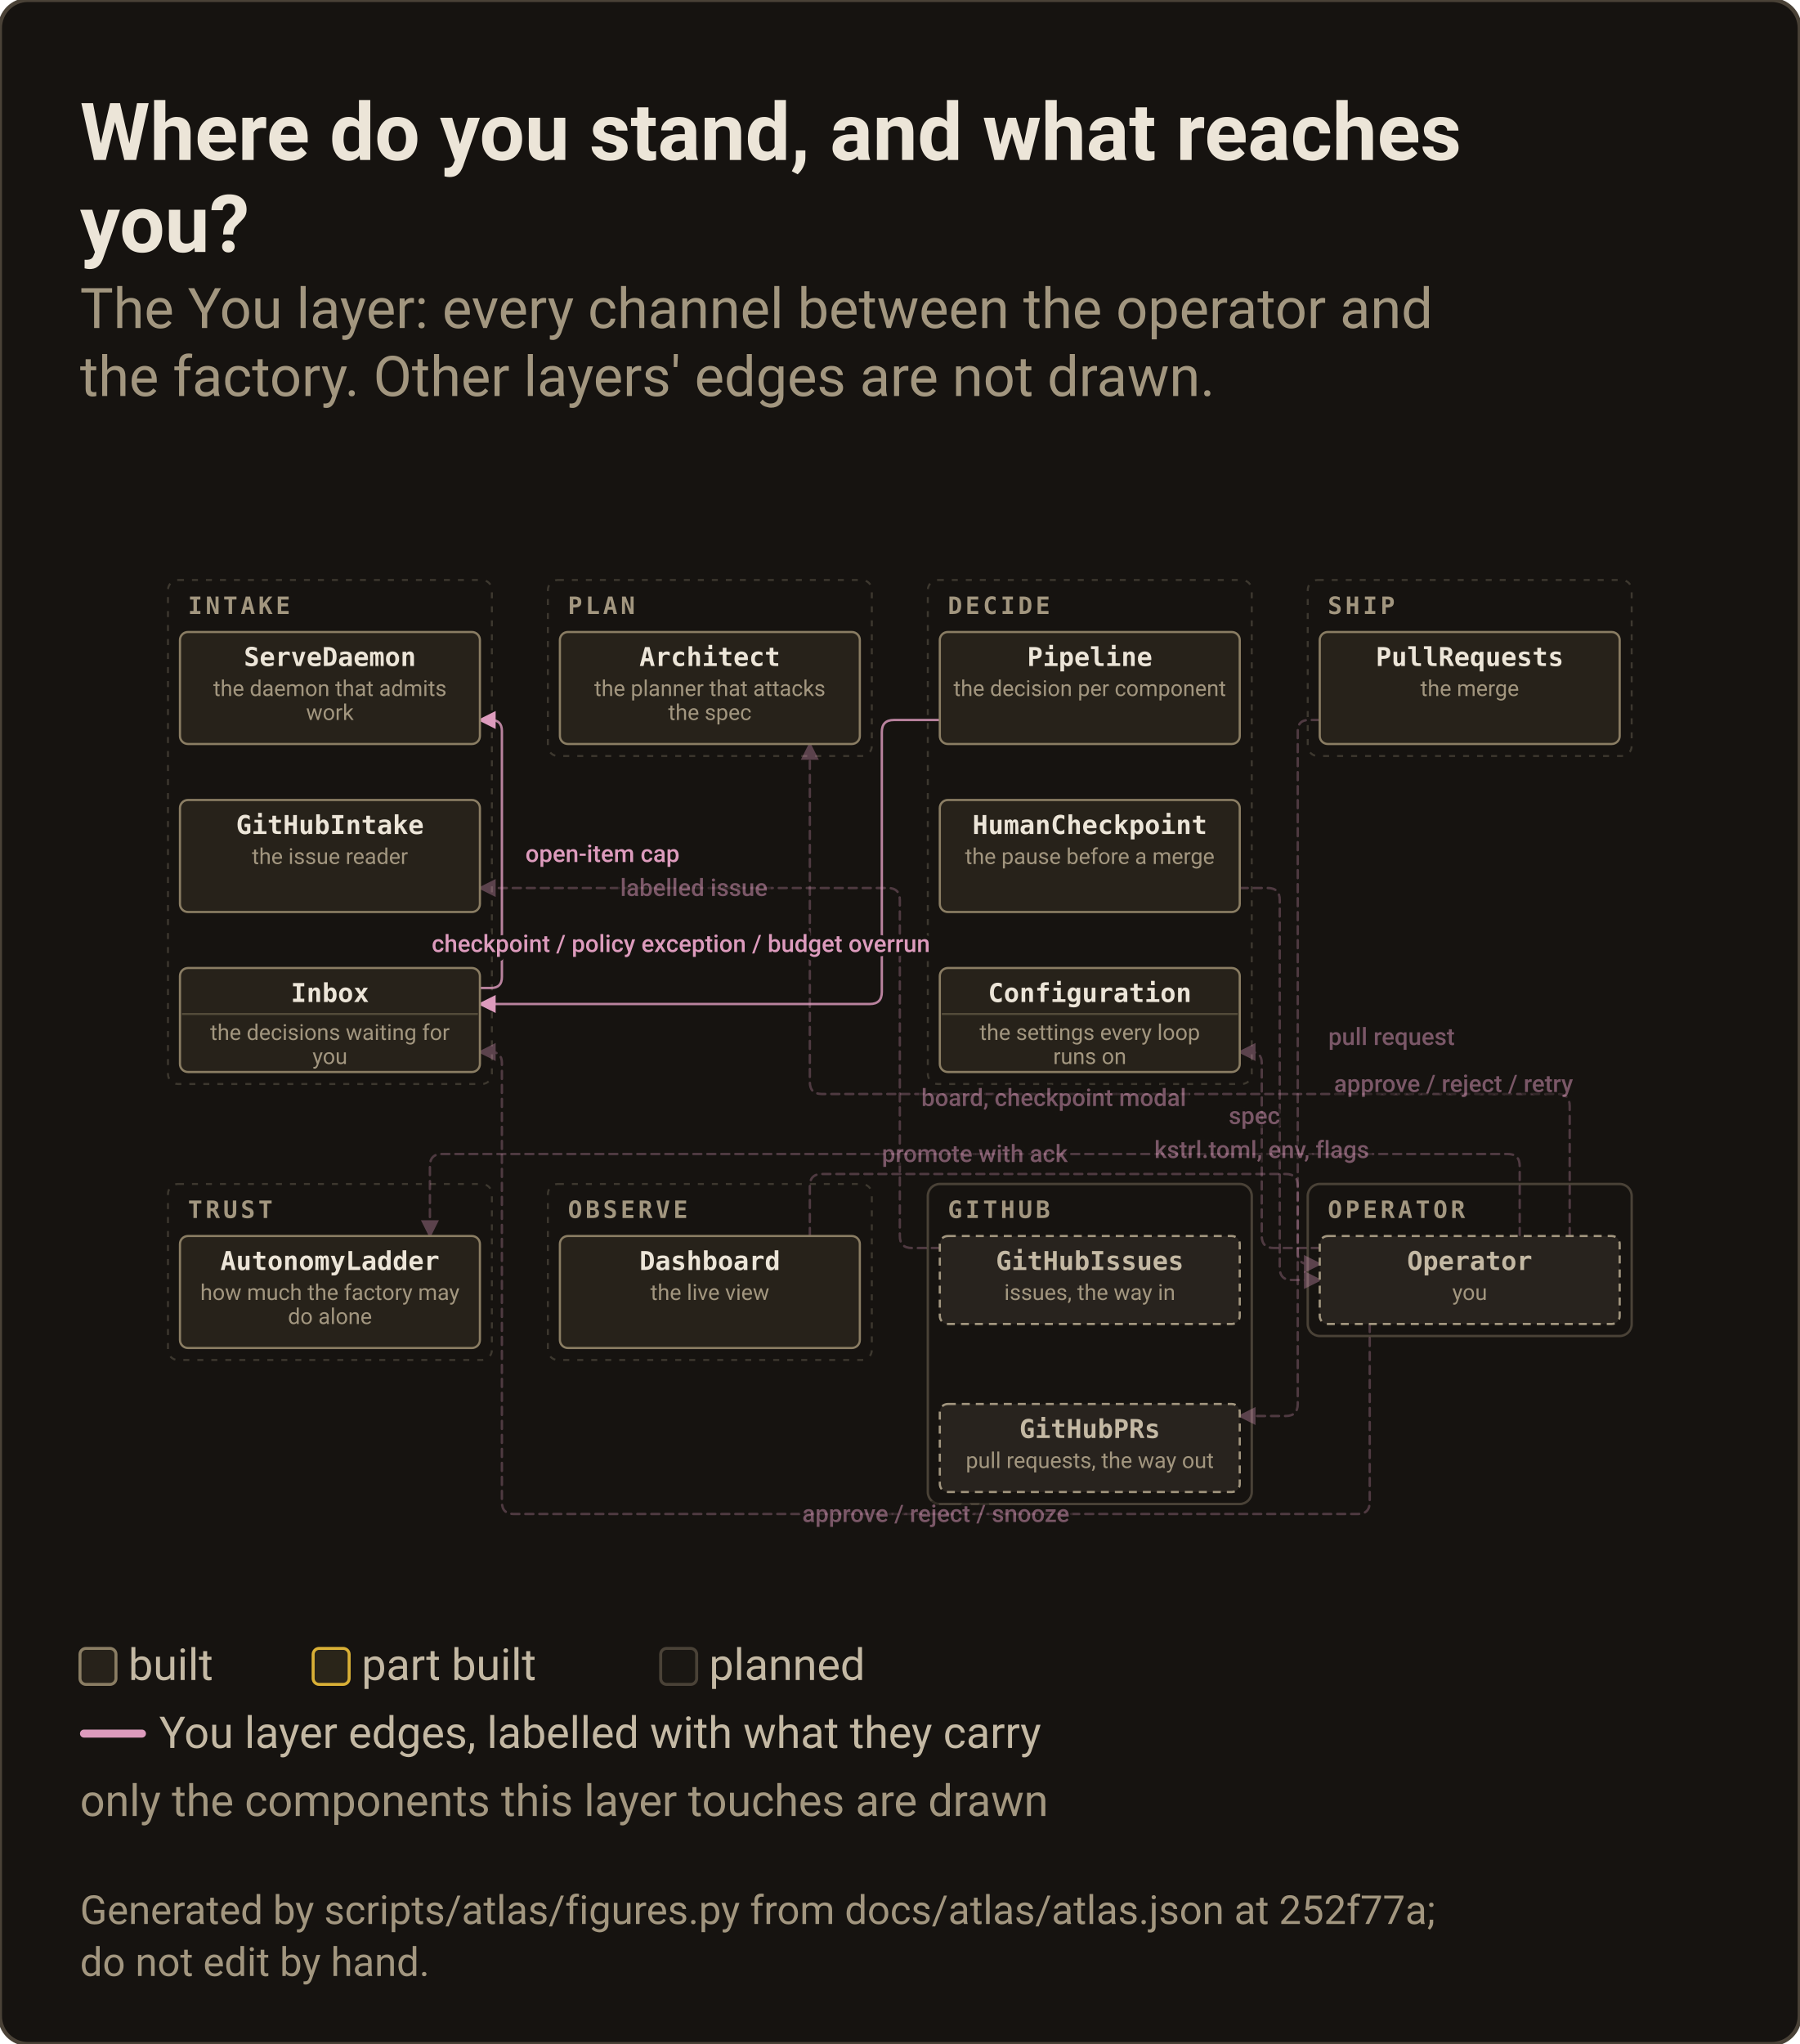
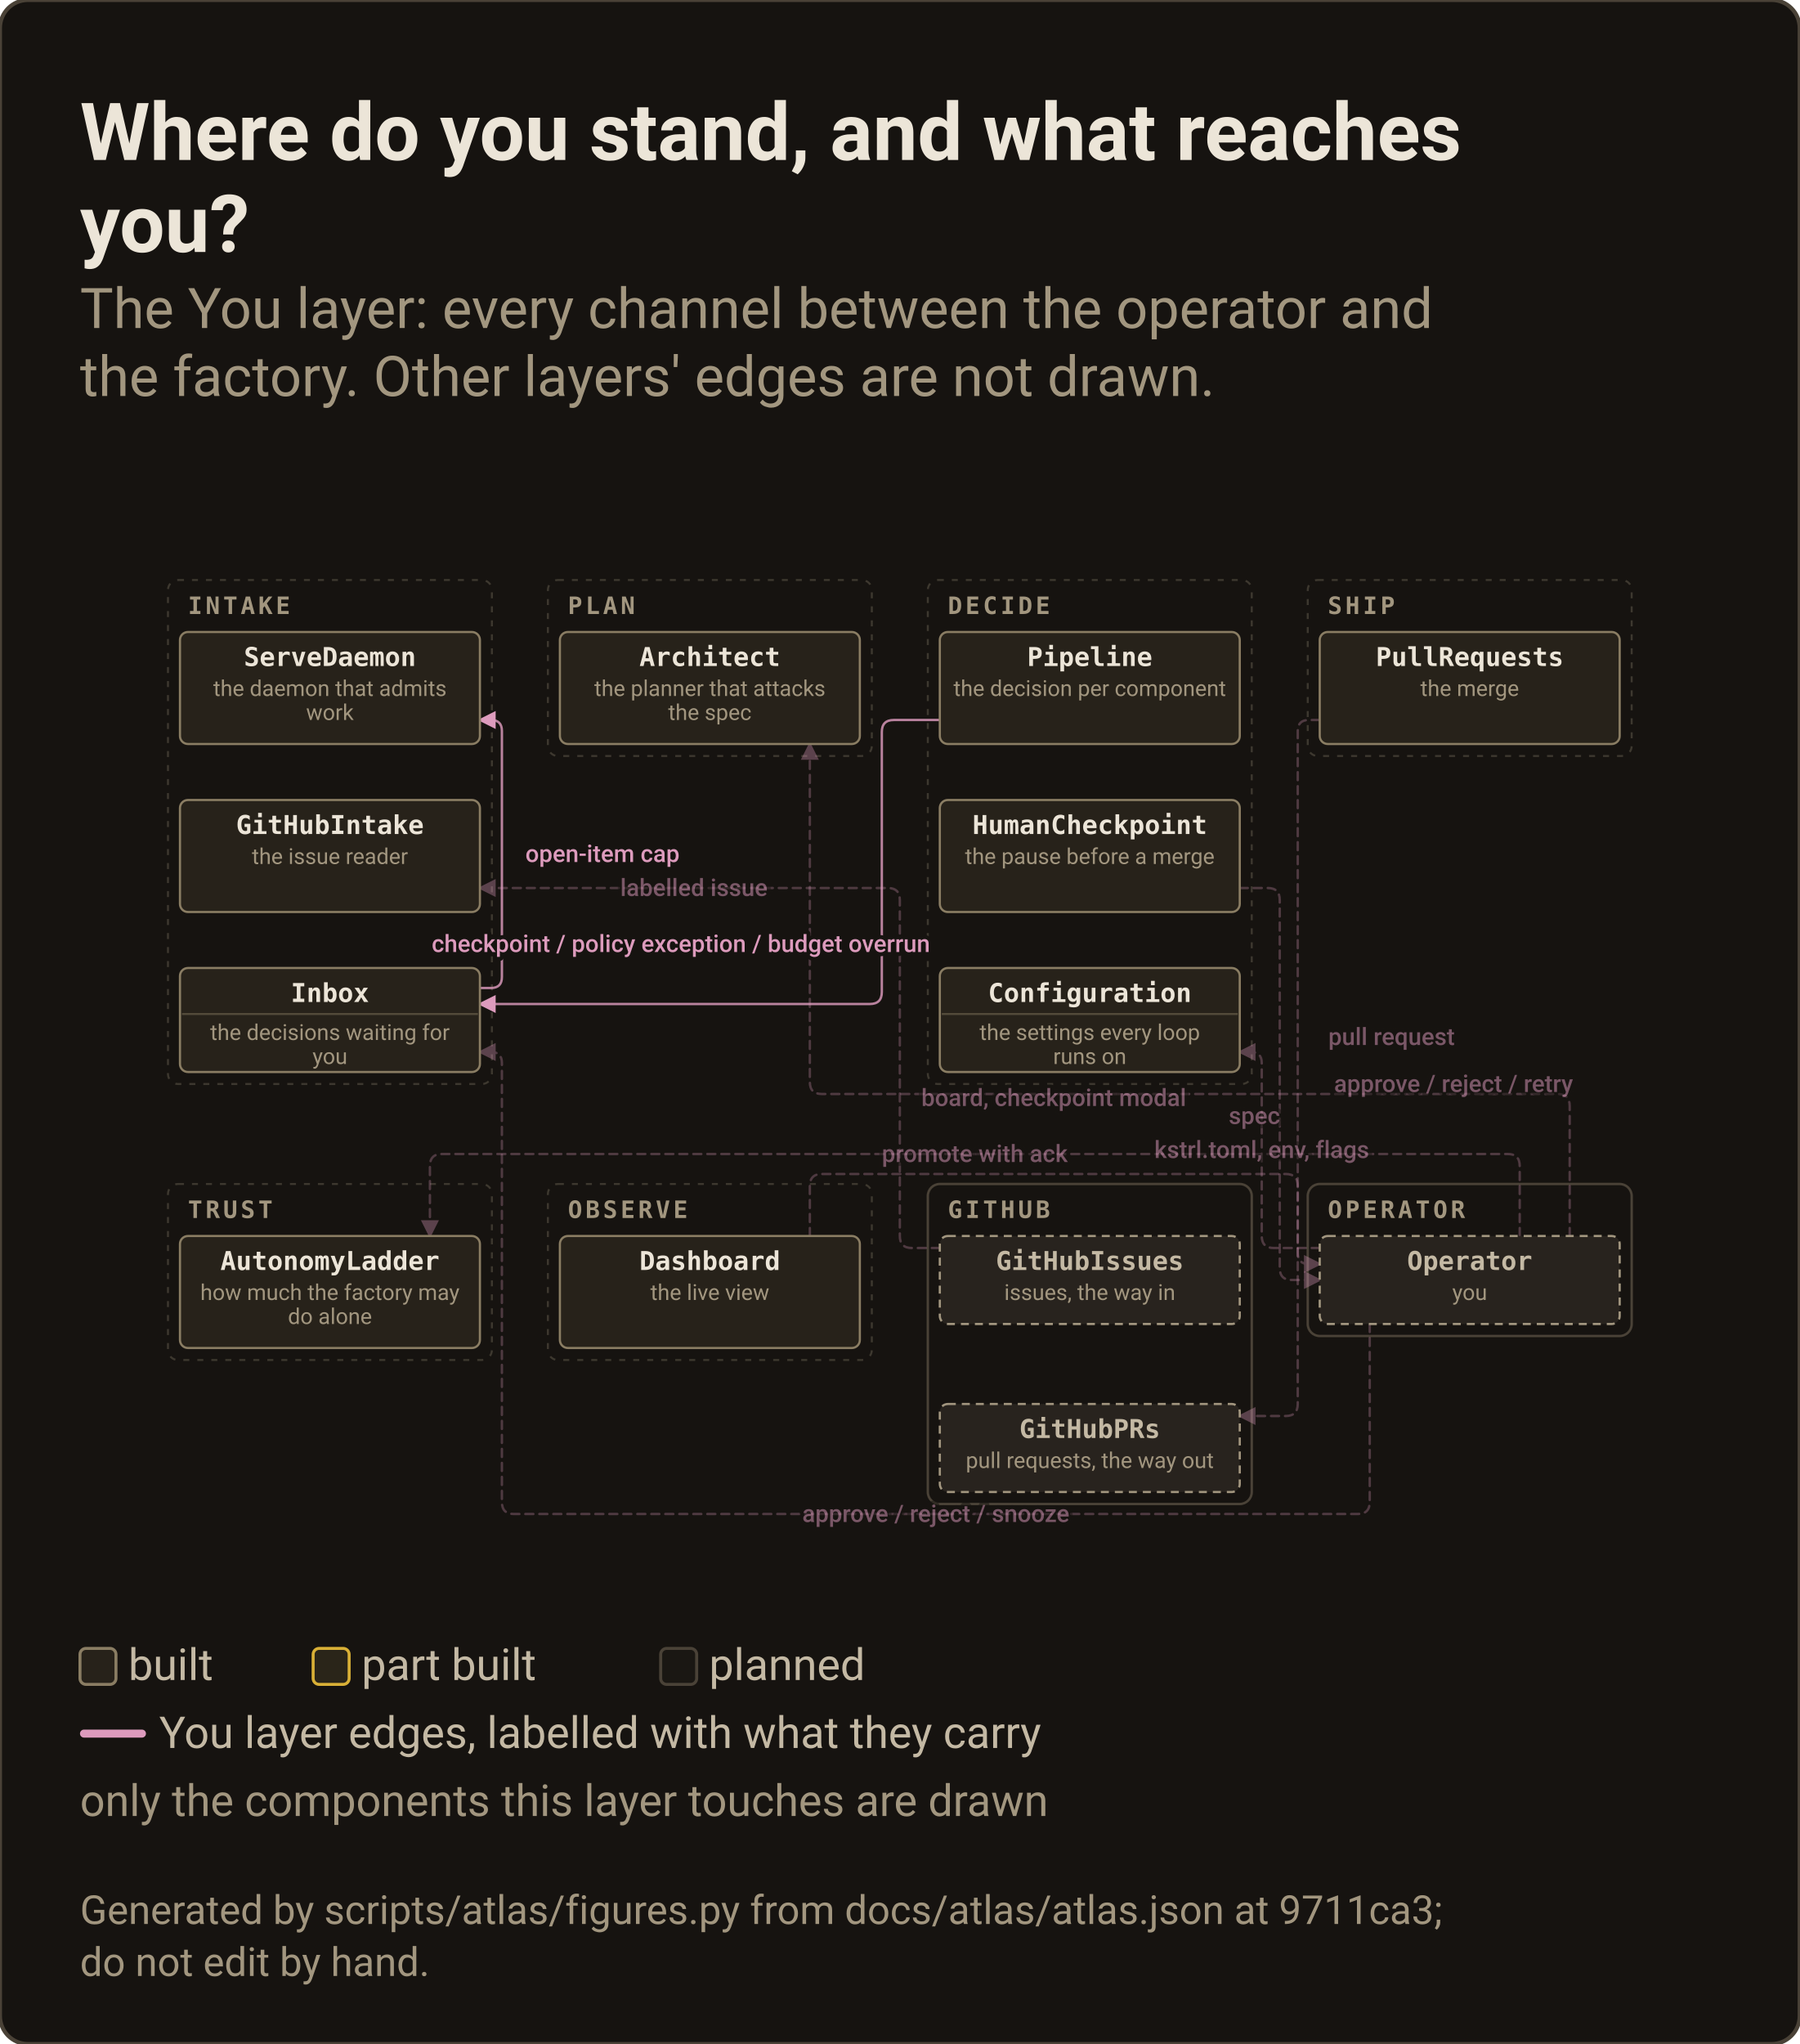
<svg xmlns="http://www.w3.org/2000/svg" width="900" height="1022" viewBox="0 0 900 1022" role="img" aria-label="You layer of the kstrl system map">
  <rect x="0" y="0" width="900" height="1022" rx="14" fill="#161310" stroke="#4A4237" stroke-width="2" />
  <text x="40.0" y="80.0" class="c0">Where do you stand, and what reaches</text>
  <text x="40.0" y="126.0" class="c0">you?</text>
  <text x="40.0" y="164.0" class="c1">The You layer: every channel between the operator and</text>
  <text x="40.0" y="198.0" class="c1">the factory. Other layers' edges are not drawn.</text>
  <svg id="map" x="76.0" y="216.0" width="748" height="586" viewBox="0 0 748 586" overflow="visible">
    <defs>
      <marker id="map-m-work" viewBox="0 0 8 8" refX="7" refY="4" markerUnits="userSpaceOnUse" markerWidth="9" markerHeight="9" orient="auto-start-reverse">
        <path d="M0,0 L8,4 L0,8 z" fill="#D9CDB2" />
      </marker>
      <marker id="map-m-measure" viewBox="0 0 8 8" refX="7" refY="4" markerUnits="userSpaceOnUse" markerWidth="9" markerHeight="9" orient="auto-start-reverse">
        <path d="M0,0 L8,4 L0,8 z" fill="#82A7BA" />
      </marker>
      <marker id="map-m-feedback" viewBox="0 0 8 8" refX="7" refY="4" markerUnits="userSpaceOnUse" markerWidth="9" markerHeight="9" orient="auto-start-reverse">
        <path d="M0,0 L8,4 L0,8 z" fill="#E39A86" />
      </marker>
      <marker id="map-m-operator" viewBox="0 0 8 8" refX="7" refY="4" markerUnits="userSpaceOnUse" markerWidth="9" markerHeight="9" orient="auto-start-reverse">
        <path d="M0,0 L8,4 L0,8 z" fill="#DD9BBD" />
      </marker>
      <marker id="map-m-trust" viewBox="0 0 8 8" refX="7" refY="4" markerUnits="userSpaceOnUse" markerWidth="9" markerHeight="9" orient="auto-start-reverse">
        <path d="M0,0 L8,4 L0,8 z" fill="#B48EC9" />
      </marker>
      <marker id="map-m-learn" viewBox="0 0 8 8" refX="7" refY="4" markerUnits="userSpaceOnUse" markerWidth="9" markerHeight="9" orient="auto-start-reverse">
        <path d="M0,0 L8,4 L0,8 z" fill="#86C9A9" />
      </marker>
      <marker id="map-m-record" viewBox="0 0 8 8" refX="7" refY="4" markerUnits="userSpaceOnUse" markerWidth="9" markerHeight="9" orient="auto-start-reverse">
        <path d="M0,0 L8,4 L0,8 z" fill="#B7C27C" />
      </marker>
      <marker id="map-m-change" viewBox="0 0 8 8" refX="7" refY="4" markerUnits="userSpaceOnUse" markerWidth="9" markerHeight="9" orient="auto-start-reverse">
        <path d="M0,0 L8,4 L0,8 z" fill="#E26D5A" />
      </marker>
      <marker id="map-m-reach" viewBox="0 0 8 8" refX="7" refY="4" markerUnits="userSpaceOnUse" markerWidth="9" markerHeight="9" orient="auto-start-reverse">
        <path d="M0,0 L8,4 L0,8 z" fill="#E5A84F" />
      </marker>
    </defs>
    <style>#map .node.quiet{opacity:.42}#map .node.planned{opacity:.5}#map .node.planned.quiet{opacity:.3}#map .node.meas .node__box{stroke:#82A7BA;stroke-width:2.2}#map .node.acts .node__box{stroke:#E5A84F;stroke-width:2.4}#map .node__ring{display:none;fill:none;stroke:#82A7BA;stroke-width:1.6}#map .node.meas .node__ring{display:inline}#map .flow.planned{opacity:.35}#map .flowlbl.planned{opacity:.5}#map .flow.off,#map .flowlbl.off{display:none}#map .flow.hot{opacity:1;stroke-opacity:1;stroke-width:2.6}#map .flowlbl.hot{opacity:1}</style>
    <rect x="8.0" y="74.0" width="162.0" height="252.0" rx="5" fill="none" stroke="#A2967F" stroke-opacity=".28" stroke-width="1" stroke-dasharray="3 4" />
    <text x="18.0" y="91.0" class="t1">INTAKE</text>
    <rect x="198.0" y="74.0" width="162.0" height="88.0" rx="5" fill="none" stroke="#A2967F" stroke-opacity=".28" stroke-width="1" stroke-dasharray="3 4" />
    <text x="208.0" y="91.0" class="t1">PLAN</text>
    <rect x="388.0" y="74.0" width="162.0" height="252.0" rx="5" fill="none" stroke="#A2967F" stroke-opacity=".28" stroke-width="1" stroke-dasharray="3 4" />
    <text x="398.0" y="91.0" class="t1">DECIDE</text>
    <rect x="578.0" y="74.0" width="162.0" height="88.0" rx="5" fill="none" stroke="#A2967F" stroke-opacity=".28" stroke-width="1" stroke-dasharray="3 4" />
    <text x="588.0" y="91.0" class="t1">SHIP</text>
    <rect x="8.0" y="376.0" width="162.0" height="88.0" rx="5" fill="none" stroke="#A2967F" stroke-opacity=".28" stroke-width="1" stroke-dasharray="3 4" />
    <text x="18.0" y="393.0" class="t1">TRUST</text>
    <rect x="198.0" y="376.0" width="162.0" height="88.0" rx="5" fill="none" stroke="#A2967F" stroke-opacity=".28" stroke-width="1" stroke-dasharray="3 4" />
    <text x="208.0" y="393.0" class="t1">OBSERVE</text>
    <rect x="388.0" y="376.0" width="162.0" height="160.0" rx="6" fill="none" stroke="#4A4237" stroke-width="1.2" />
    <text x="398.0" y="393.0" class="t1">GITHUB</text>
    <rect x="578.0" y="376.0" width="162.0" height="76.0" rx="6" fill="none" stroke="#4A4237" stroke-width="1.2" />
    <text x="588.0" y="393.0" class="t1">OPERATOR</text>
    <g data-layer="flow">
      <path id="map-f0" class="flow intake planned" data-edge="0" data-from="GitHubIssues" data-to="GitHubIntake" data-art="labelled issue" data-kind="intake" data-layer="operator" d="M 394.0 408.0 L 380.0 408.0 Q 374.0 408.0 374.0 402.0 L 374.0 234.0 Q 374.0 228.0 368.0 228.0 L 164.0 228.0" fill="none" stroke="#DD9BBD" stroke-opacity="0.82" stroke-width="1.2" stroke-dasharray="4 3" stroke-linecap="round" marker-end="url(#map-m-operator)" />
      <path id="map-f4" class="flow intake" data-edge="4" data-from="Inbox" data-to="ServeDaemon" data-art="open-item cap" data-kind="intake" data-layer="operator" d="M 164.0 278.0 L 169.5 278.0 Q 175.0 278.0 175.0 272.5 L 175.0 149.5 Q 175.0 144.0 169.5 144.0 L 164.0 144.0" fill="none" stroke="#DD9BBD" stroke-opacity="0.82" stroke-width="1.2" stroke-linecap="round" marker-end="url(#map-m-operator)" />
      <path id="map-f6" class="flow plan planned" data-edge="6" data-from="Operator" data-to="Architect" data-art="spec" data-kind="plan" data-layer="operator" d="M 709.0 402.0 L 709.0 337.0 Q 709.0 331.0 703.0 331.0 L 335.0 331.0 Q 329.0 331.0 329.0 325.0 L 329.0 156.0" fill="none" stroke="#DD9BBD" stroke-opacity="0.82" stroke-width="1.2" stroke-dasharray="4 3" stroke-linecap="round" marker-end="url(#map-m-operator)" />
      <path id="map-f40" class="flow ship planned" data-edge="40" data-from="PullRequests" data-to="GitHubPRs" data-art="pull request" data-kind="ship" data-layer="operator" d="M 584.0 144.0 L 578.5 144.0 Q 573.0 144.0 573.0 149.5 L 573.0 486.0 Q 573.0 492.0 567.0 492.0 L 544.0 492.0" fill="none" stroke="#DD9BBD" stroke-opacity="0.82" stroke-width="1.2" stroke-dasharray="4 3" stroke-linecap="round" marker-end="url(#map-m-operator)" />
      <path id="map-f43" class="flow trust" data-edge="43" data-from="Pipeline" data-to="Inbox" data-art="checkpoint / policy exception / budget overrun" data-kind="trust" data-layer="operator" d="M 394.0 144.0 L 371.0 144.0 Q 365.0 144.0 365.0 150.0 L 365.0 280.0 Q 365.0 286.0 359.0 286.0 L 164.0 286.0" fill="none" stroke="#DD9BBD" stroke-opacity="0.82" stroke-width="1.2" stroke-linecap="round" marker-end="url(#map-m-operator)" />
      <path id="map-f45" class="flow trust planned" data-edge="45" data-from="HumanCheckpoint" data-to="Operator" data-art="approve / reject / retry" data-kind="trust" data-layer="operator" d="M 544.0 228.0 L 558.0 228.0 Q 564.0 228.0 564.0 234.0 L 564.0 418.0 Q 564.0 424.0 570.0 424.0 L 584.0 424.0" fill="none" stroke="#DD9BBD" stroke-opacity="0.82" stroke-width="1.2" stroke-dasharray="4 3" stroke-linecap="round" marker-end="url(#map-m-operator)" />
      <path id="map-f47" class="flow decide planned" data-edge="47" data-from="Operator" data-to="Configuration" data-art="kstrl.toml, env, flags" data-kind="decide" data-layer="operator" d="M 584.0 408.0 L 561.0 408.0 Q 555.0 408.0 555.0 402.0 L 555.0 315.5 Q 555.0 310.0 549.5 310.0 L 544.0 310.0" fill="none" stroke="#DD9BBD" stroke-opacity="0.82" stroke-width="1.2" stroke-dasharray="4 3" stroke-linecap="round" marker-end="url(#map-m-operator)" />
      <path id="map-f65" class="flow observe planned" data-edge="65" data-from="Dashboard" data-to="Operator" data-art="board, checkpoint modal" data-kind="observe" data-layer="operator" d="M 329.0 402.0 L 329.0 377.0 Q 329.0 371.0 335.0 371.0 L 567.0 371.0 Q 573.0 371.0 573.0 377.0 L 573.0 410.5 Q 573.0 416.0 578.5 416.0 L 584.0 416.0" fill="none" stroke="#DD9BBD" stroke-opacity="0.82" stroke-width="1.2" stroke-dasharray="4 3" stroke-linecap="round" marker-end="url(#map-m-operator)" />
      <path id="map-f66" class="flow trust planned" data-edge="66" data-from="Operator" data-to="Inbox" data-art="approve / reject / snooze" data-kind="trust" data-layer="operator" d="M 609.0 446.0 L 609.0 535.0 Q 609.0 541.0 603.0 541.0 L 181.0 541.0 Q 175.0 541.0 175.0 535.0 L 175.0 315.5 Q 175.0 310.0 169.5 310.0 L 164.0 310.0" fill="none" stroke="#DD9BBD" stroke-opacity="0.82" stroke-width="1.2" stroke-dasharray="4 3" stroke-linecap="round" marker-end="url(#map-m-operator)" />
      <path id="map-f67" class="flow trust planned" data-edge="67" data-from="Operator" data-to="AutonomyLadder" data-art="promote with ack" data-kind="trust" data-layer="operator" d="M 684.0 402.0 L 684.0 367.0 Q 684.0 361.0 678.0 361.0 L 145.0 361.0 Q 139.0 361.0 139.0 367.0 L 139.0 402.0" fill="none" stroke="#DD9BBD" stroke-opacity="0.82" stroke-width="1.2" stroke-dasharray="4 3" stroke-linecap="round" marker-end="url(#map-m-operator)" />
    </g>
    <g class="node built" data-id="ServeDaemon" data-kind="component" data-state="built" data-region="intake" role="button" tabindex="0" aria-label="ServeDaemon, the daemon that admits work, built">
      <rect class="node__box" x="14.0" y="100.0" width="150.0" height="56.0" rx="4.0" fill="#27221A" stroke="#8A7D63" stroke-width="1.1" />
      <rect class="node__ring" x="17.0" y="103.0" width="144.0" height="50.0" rx="3.0" />
      <text x="89.0" y="117.0" class="t2">ServeDaemon</text>
      <g data-layer="job">
        <text x="89.0" y="132.0" class="t3">the daemon that admits</text>
        <text x="89.0" y="144.0" class="t3">work</text>
      </g>
    </g>
    <g class="node built" data-id="GitHubIntake" data-kind="component" data-state="built" data-region="intake" role="button" tabindex="0" aria-label="GitHubIntake, the issue reader, built">
      <rect class="node__box" x="14.0" y="184.0" width="150.0" height="56.0" rx="4.0" fill="#27221A" stroke="#8A7D63" stroke-width="1.1" />
      <rect class="node__ring" x="17.0" y="187.0" width="144.0" height="50.0" rx="3.0" />
      <text x="89.0" y="201.0" class="t2">GitHubIntake</text>
      <g data-layer="job">
        <text x="89.0" y="216.0" class="t3">the issue reader</text>
      </g>
    </g>
    <g class="node built" data-id="Inbox" data-kind="store" data-state="built" data-region="intake" role="button" tabindex="0" aria-label="Inbox, the decisions waiting for you, built">
      <rect class="node__box" x="14.0" y="268.0" width="150.0" height="52.0" rx="4.0" fill="#27221A" stroke="#8A7D63" stroke-width="1.1" />
      <rect class="node__ring" x="17.0" y="271.0" width="144.0" height="46.0" rx="3.0" />
      <text x="89.0" y="285.0" class="t2">Inbox</text>
      <line x1="15.0" y1="291.0" x2="163.0" y2="291.0" stroke="#8A7D63" stroke-opacity=".45" stroke-width="1" />
      <g data-layer="job">
        <text x="89.0" y="304.0" class="t3">the decisions waiting for</text>
        <text x="89.0" y="316.0" class="t3">you</text>
      </g>
    </g>
    <g class="node built" data-id="Architect" data-kind="component" data-state="built" data-region="plan" role="button" tabindex="0" aria-label="Architect, the planner that attacks the spec, built">
      <rect class="node__box" x="204.0" y="100.0" width="150.0" height="56.0" rx="4.0" fill="#27221A" stroke="#8A7D63" stroke-width="1.1" />
      <rect class="node__ring" x="207.0" y="103.0" width="144.0" height="50.0" rx="3.0" />
      <text x="279.0" y="117.0" class="t2">Architect</text>
      <g data-layer="job">
        <text x="279.0" y="132.0" class="t3">the planner that attacks</text>
        <text x="279.0" y="144.0" class="t3">the spec</text>
      </g>
    </g>
    <g class="node built" data-id="Pipeline" data-kind="component" data-state="built" data-region="decide" role="button" tabindex="0" aria-label="Pipeline, the decision per component, built">
      <rect class="node__box" x="394.0" y="100.0" width="150.0" height="56.0" rx="4.0" fill="#27221A" stroke="#8A7D63" stroke-width="1.1" />
      <rect class="node__ring" x="397.0" y="103.0" width="144.0" height="50.0" rx="3.0" />
      <text x="469.0" y="117.0" class="t2">Pipeline</text>
      <g data-layer="job">
        <text x="469.0" y="132.0" class="t3">the decision per component</text>
      </g>
    </g>
    <g class="node built" data-id="HumanCheckpoint" data-kind="component" data-state="built" data-region="decide" role="button" tabindex="0" aria-label="HumanCheckpoint, the pause before a merge, built">
      <rect class="node__box" x="394.0" y="184.0" width="150.0" height="56.0" rx="4.0" fill="#27221A" stroke="#8A7D63" stroke-width="1.1" />
      <rect class="node__ring" x="397.0" y="187.0" width="144.0" height="50.0" rx="3.0" />
      <text x="469.0" y="201.0" class="t2">HumanCheckpoint</text>
      <g data-layer="job">
        <text x="469.0" y="216.0" class="t3">the pause before a merge</text>
      </g>
    </g>
    <g class="node built" data-id="Configuration" data-kind="store" data-state="built" data-region="decide" role="button" tabindex="0" aria-label="Configuration, the settings every loop runs on, built">
      <rect class="node__box" x="394.0" y="268.0" width="150.0" height="52.0" rx="4.0" fill="#27221A" stroke="#8A7D63" stroke-width="1.1" />
      <rect class="node__ring" x="397.0" y="271.0" width="144.0" height="46.0" rx="3.0" />
      <text x="469.0" y="285.0" class="t2">Configuration</text>
      <line x1="395.0" y1="291.0" x2="543.0" y2="291.0" stroke="#8A7D63" stroke-opacity=".45" stroke-width="1" />
      <g data-layer="job">
        <text x="469.0" y="304.0" class="t3">the settings every loop</text>
        <text x="469.0" y="316.0" class="t3">runs on</text>
      </g>
    </g>
    <g class="node built" data-id="PullRequests" data-kind="component" data-state="built" data-region="ship" role="button" tabindex="0" aria-label="PullRequests, the merge, built">
      <rect class="node__box" x="584.0" y="100.0" width="150.0" height="56.0" rx="4.0" fill="#27221A" stroke="#8A7D63" stroke-width="1.1" />
      <rect class="node__ring" x="587.0" y="103.0" width="144.0" height="50.0" rx="3.0" />
      <text x="659.0" y="117.0" class="t2">PullRequests</text>
      <g data-layer="job">
        <text x="659.0" y="132.0" class="t3">the merge</text>
      </g>
    </g>
    <g class="node built" data-id="AutonomyLadder" data-kind="component" data-state="built" data-region="trust" role="button" tabindex="0" aria-label="AutonomyLadder, how much the factory may do alone, built">
      <rect class="node__box" x="14.0" y="402.0" width="150.0" height="56.0" rx="4.0" fill="#27221A" stroke="#8A7D63" stroke-width="1.1" />
      <rect class="node__ring" x="17.0" y="405.0" width="144.0" height="50.0" rx="3.0" />
      <text x="89.0" y="419.0" class="t2">AutonomyLadder</text>
      <g data-layer="job">
        <text x="89.0" y="434.0" class="t3">how much the factory may</text>
        <text x="89.0" y="446.0" class="t3">do alone</text>
      </g>
    </g>
    <g class="node built" data-id="Dashboard" data-kind="component" data-state="built" data-region="observe" role="button" tabindex="0" aria-label="Dashboard, the live view, built">
      <rect class="node__box" x="204.0" y="402.0" width="150.0" height="56.0" rx="4.0" fill="#27221A" stroke="#8A7D63" stroke-width="1.1" />
      <rect class="node__ring" x="207.0" y="405.0" width="144.0" height="50.0" rx="3.0" />
      <text x="279.0" y="419.0" class="t2">Dashboard</text>
      <g data-layer="job">
        <text x="279.0" y="434.0" class="t3">the live view</text>
      </g>
    </g>
    <g class="node actor" data-id="Operator" data-kind="actor" data-state="planned" data-region="operator" role="button" tabindex="0" aria-label="Operator, you, outside">
      <rect class="node__box" x="584.0" y="402.0" width="150.0" height="44.0" rx="4.0" fill="#28231E" stroke="#A2967F" stroke-width="1.1" stroke-dasharray="4 3" />
      <rect class="node__ring" x="587.0" y="405.0" width="144.0" height="38.0" rx="3.0" />
      <text x="659.0" y="419.0" class="t4">Operator</text>
      <g data-layer="job">
        <text x="659.0" y="434.0" class="t3">you</text>
      </g>
    </g>
    <g class="node actor" data-id="GitHubIssues" data-kind="actor" data-state="planned" data-region="github" role="button" tabindex="0" aria-label="GitHubIssues, issues, the way in, outside">
      <rect class="node__box" x="394.0" y="402.0" width="150.0" height="44.0" rx="4.0" fill="#28231E" stroke="#A2967F" stroke-width="1.1" stroke-dasharray="4 3" />
      <rect class="node__ring" x="397.0" y="405.0" width="144.0" height="38.0" rx="3.0" />
      <text x="469.0" y="419.0" class="t4">GitHubIssues</text>
      <g data-layer="job">
        <text x="469.0" y="434.0" class="t3">issues, the way in</text>
      </g>
    </g>
    <g class="node actor" data-id="GitHubPRs" data-kind="actor" data-state="planned" data-region="github" role="button" tabindex="0" aria-label="GitHubPRs, pull requests, the way out, outside">
      <rect class="node__box" x="394.0" y="486.0" width="150.0" height="44.0" rx="4.0" fill="#28231E" stroke="#A2967F" stroke-width="1.1" stroke-dasharray="4 3" />
      <rect class="node__ring" x="397.0" y="489.0" width="144.0" height="38.0" rx="3.0" />
      <text x="469.0" y="503.0" class="t4">GitHubPRs</text>
      <g data-layer="job">
        <text x="469.0" y="518.0" class="t3">pull requests, the way out</text>
      </g>
    </g>
    <g data-layer="flow">
      <g class="flowlbl intake planned" data-edge="0" data-from="GitHubIssues" data-to="GitHubIntake" data-layer="operator">
        <text x="271.0" y="232.0" class="t0">labelled issue</text>
      </g>
      <g class="flowlbl intake" data-edge="4" data-from="Inbox" data-to="ServeDaemon" data-layer="operator">
        <text x="225.3" y="215.0" class="t0">open-item cap</text>
      </g>
      <g class="flowlbl plan planned" data-edge="6" data-from="Operator" data-to="Architect" data-layer="operator">
        <text x="551.3" y="346.0" class="t0">spec</text>
      </g>
      <g class="flowlbl ship planned" data-edge="40" data-from="PullRequests" data-to="GitHubPRs" data-layer="operator">
        <text x="619.9" y="306.5" class="t0">pull request</text>
      </g>
      <g class="flowlbl trust" data-edge="43" data-from="Pipeline" data-to="Inbox" data-layer="operator">
        <text x="264.5" y="260.0" class="t0">checkpoint / policy exception / budget overrun</text>
      </g>
      <g class="flowlbl trust planned" data-edge="45" data-from="HumanCheckpoint" data-to="Operator" data-layer="operator">
        <text x="650.9" y="330.0" class="t0">approve / reject / retry</text>
      </g>
      <g class="flowlbl decide planned" data-edge="47" data-from="Operator" data-to="Configuration" data-layer="operator">
        <text x="555.0" y="363.0" class="t0">kstrl.toml, env, flags</text>
      </g>
      <g class="flowlbl observe planned" data-edge="65" data-from="Dashboard" data-to="Operator" data-layer="operator">
        <text x="451.0" y="337.0" class="t0">board, checkpoint modal</text>
      </g>
      <g class="flowlbl trust planned" data-edge="66" data-from="Operator" data-to="Inbox" data-layer="operator">
        <text x="392.0" y="545.0" class="t0">approve / reject / snooze</text>
      </g>
      <g class="flowlbl trust planned" data-edge="67" data-from="Operator" data-to="AutonomyLadder" data-layer="operator">
        <text x="411.5" y="365.0" class="t0">promote with ack</text>
      </g>
    </g>
    <style>#map .t0{font-family:ui-sans-serif,system-ui,-apple-system,"SF Pro Text","Segoe UI",Roboto,"Helvetica Neue",Arial,sans-serif;font-size:12.0px;font-weight:500;fill:#DD9BBD;text-anchor:middle;paint-order:stroke;stroke:#161310;stroke-width:4;stroke-linejoin:round}#map .t1{font-family:ui-monospace,"SF Mono",SFMono-Regular,"JetBrains Mono",Menlo,Consolas,monospace;font-size:12.0px;font-weight:600;fill:#A2967F;text-anchor:start;letter-spacing:.13em}#map .t2{font-family:ui-monospace,"SF Mono",SFMono-Regular,"JetBrains Mono",Menlo,Consolas,monospace;font-size:13.0px;font-weight:600;fill:#ECE5D8;text-anchor:middle}#map .t3{font-family:ui-sans-serif,system-ui,-apple-system,"SF Pro Text","Segoe UI",Roboto,"Helvetica Neue",Arial,sans-serif;font-size:11.0px;font-weight:400;fill:#A2967F;text-anchor:middle}#map .t4{font-family:ui-monospace,"SF Mono",SFMono-Regular,"JetBrains Mono",Menlo,Consolas,monospace;font-size:13.0px;font-weight:600;fill:#C4B9A4;text-anchor:middle}</style>
  </svg>
  <rect x="40.0" y="824.2" width="18" height="18" rx="3" fill="#27221A" stroke="#8A7D63" stroke-width="1.5" />
  <text x="64.2" y="840.0" class="c2">built</text>
  <rect x="156.6" y="824.2" width="18" height="18" rx="3" fill="#2A2519" stroke="#D9B036" stroke-width="1.5" />
  <text x="180.8" y="840.0" class="c2">part built</text>
  <rect x="330.4" y="824.2" width="18" height="18" rx="3" fill="#1A1713" stroke="#4A4237" stroke-width="1.5" />
  <text x="354.6" y="840.0" class="c2">planned</text>
  <rect x="40.0" y="864.8" width="33" height="4" rx="2" fill="#DD9BBD" />
  <text x="79.6" y="874.0" class="c2">You layer edges, labelled with what they carry</text>
  <text x="40.0" y="908.0" class="c3">only the components this layer touches are drawn</text>
-   <text x="40.0" y="962.0" class="c4">Generated by scripts/atlas/figures.py from docs/atlas/atlas.json at 252f77a;</text>
+   <text x="40.0" y="962.0" class="c4">Generated by scripts/atlas/figures.py from docs/atlas/atlas.json at 9711ca3;</text>
  <text x="40.0" y="988.0" class="c4">do not edit by hand.</text>
  <style>.c0{font-family:ui-sans-serif,system-ui,-apple-system,"SF Pro Text","Segoe UI",Roboto,"Helvetica Neue",Arial,sans-serif;font-size:40.0px;font-weight:600;fill:#ECE5D8;text-anchor:start}.c1{font-family:ui-sans-serif,system-ui,-apple-system,"SF Pro Text","Segoe UI",Roboto,"Helvetica Neue",Arial,sans-serif;font-size:28.0px;font-weight:400;fill:#A2967F;text-anchor:start}.c2{font-family:ui-sans-serif,system-ui,-apple-system,"SF Pro Text","Segoe UI",Roboto,"Helvetica Neue",Arial,sans-serif;font-size:22.0px;font-weight:400;fill:#C4B9A4;text-anchor:start}.c3{font-family:ui-sans-serif,system-ui,-apple-system,"SF Pro Text","Segoe UI",Roboto,"Helvetica Neue",Arial,sans-serif;font-size:22.0px;font-weight:400;fill:#A2967F;text-anchor:start}.c4{font-family:ui-sans-serif,system-ui,-apple-system,"SF Pro Text","Segoe UI",Roboto,"Helvetica Neue",Arial,sans-serif;font-size:20.0px;font-weight:400;fill:#A2967F;text-anchor:start}</style>
</svg>
